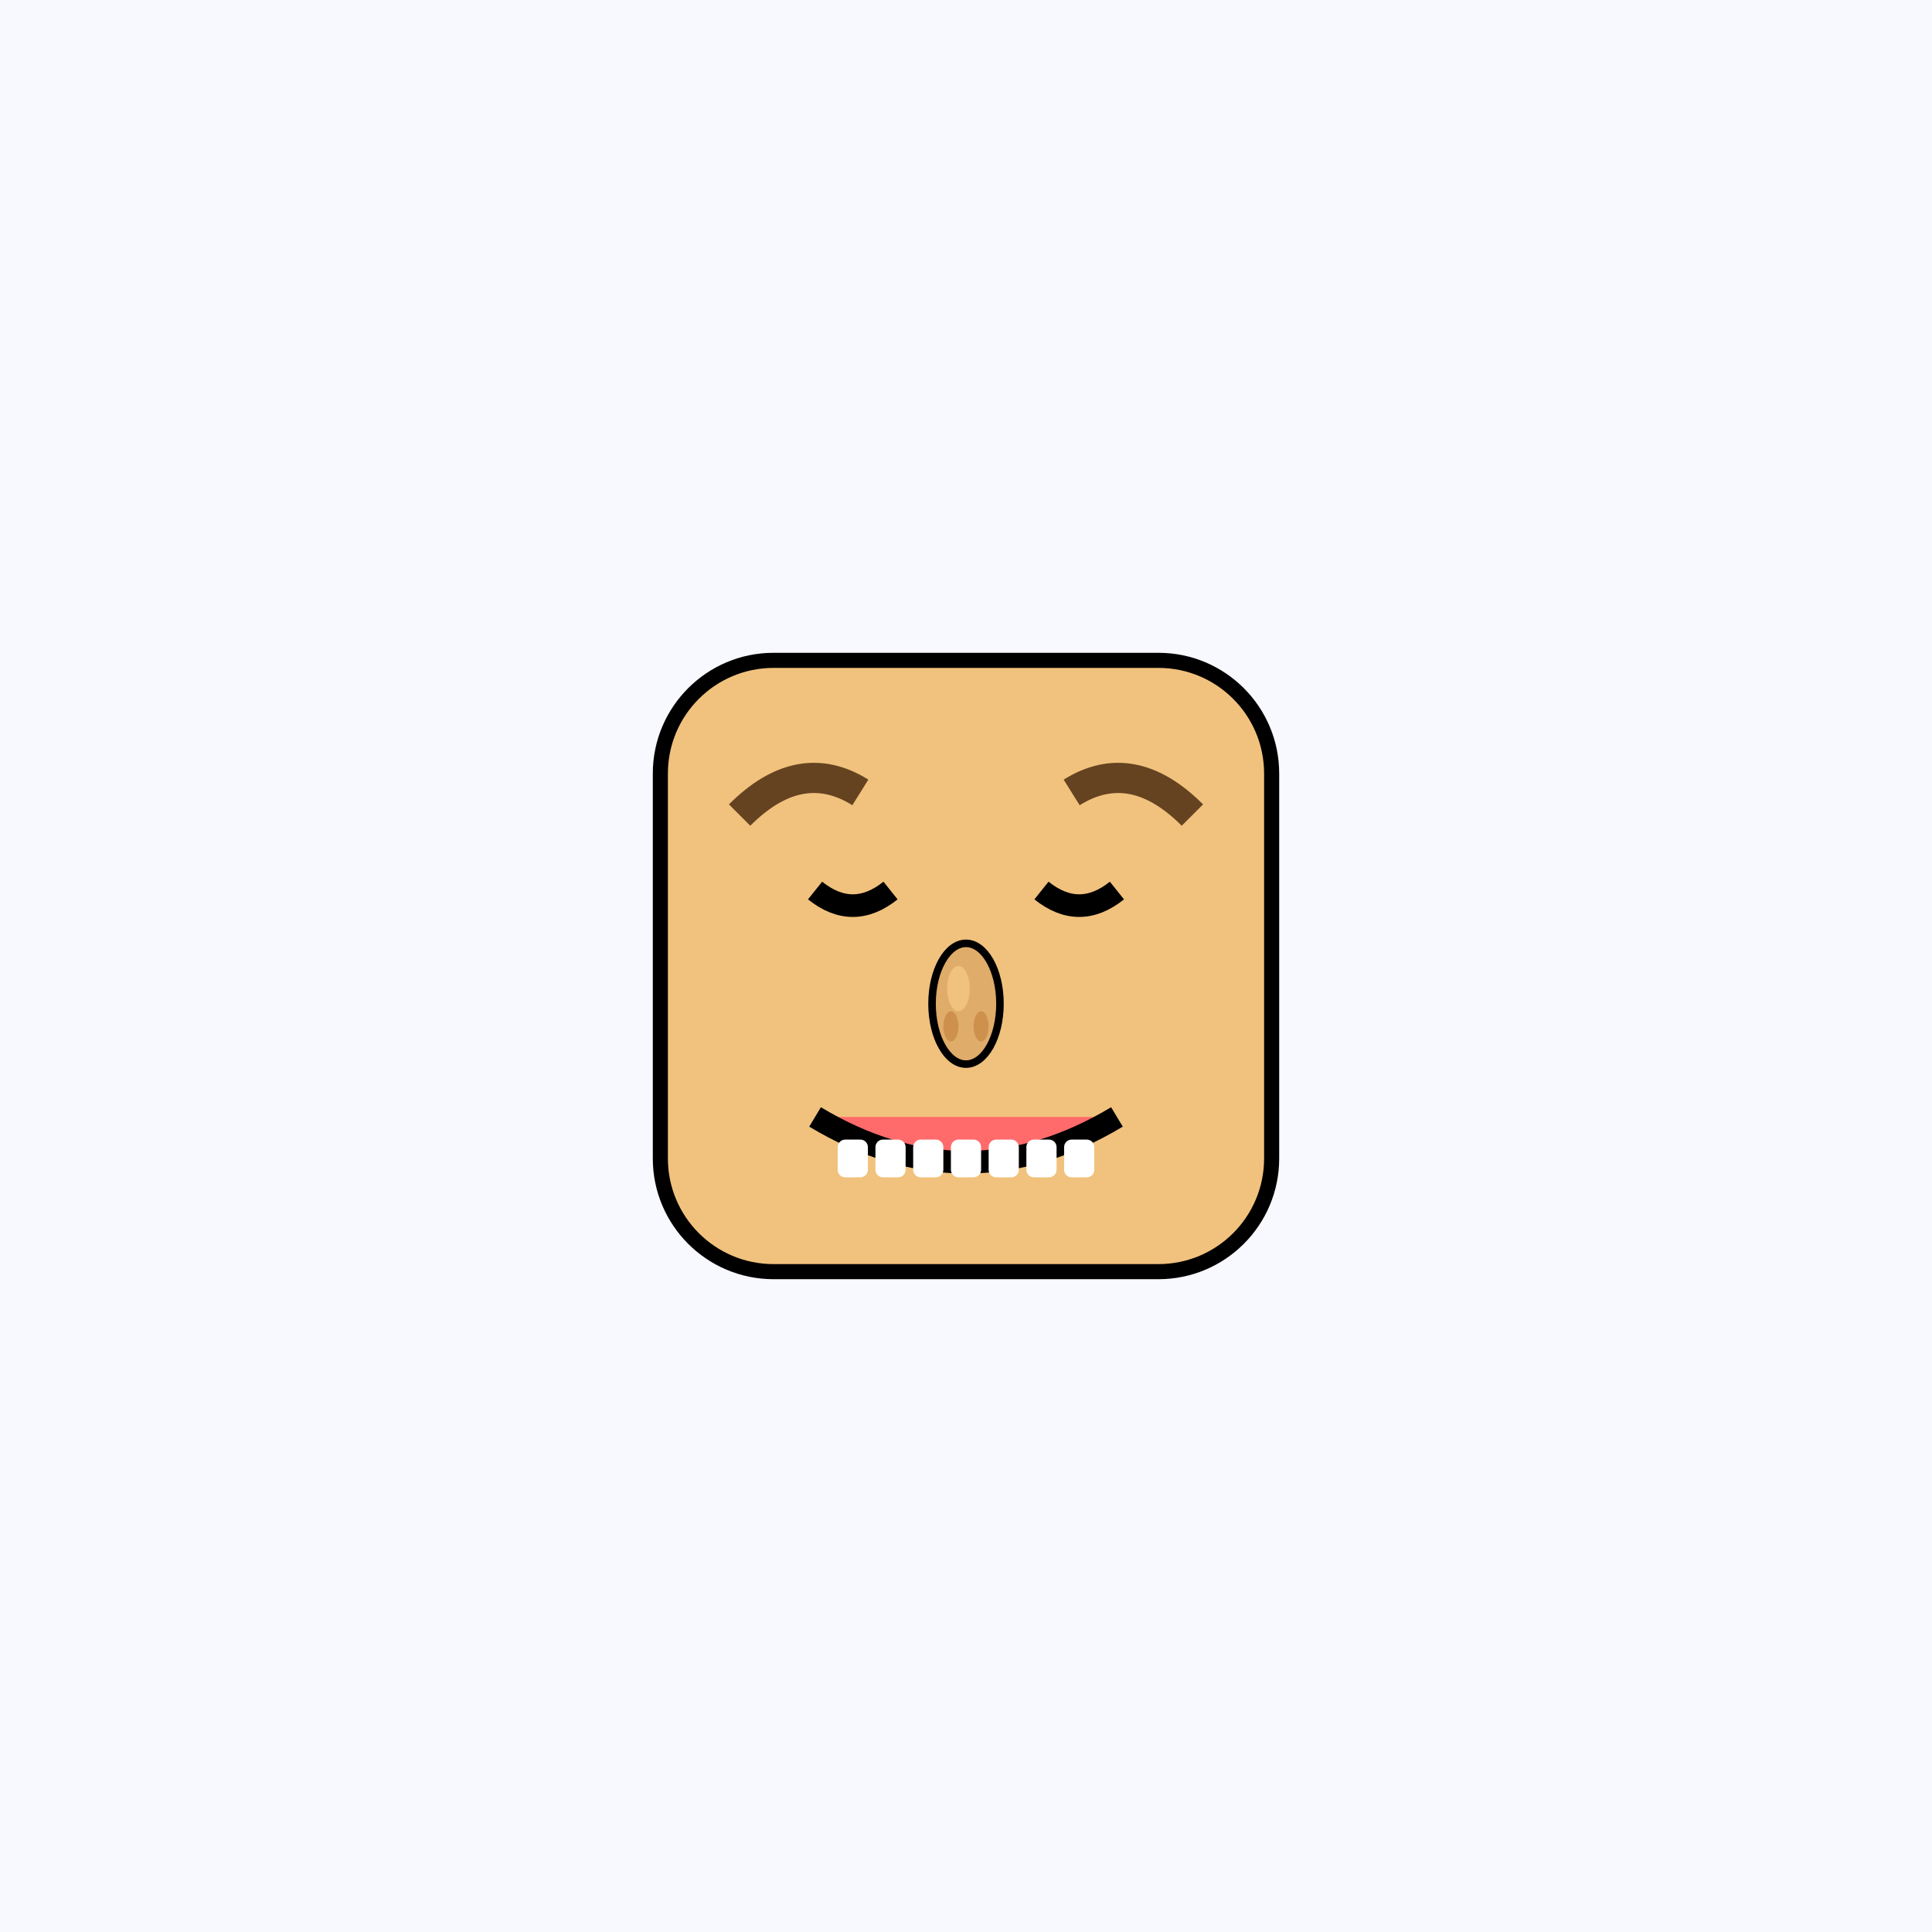
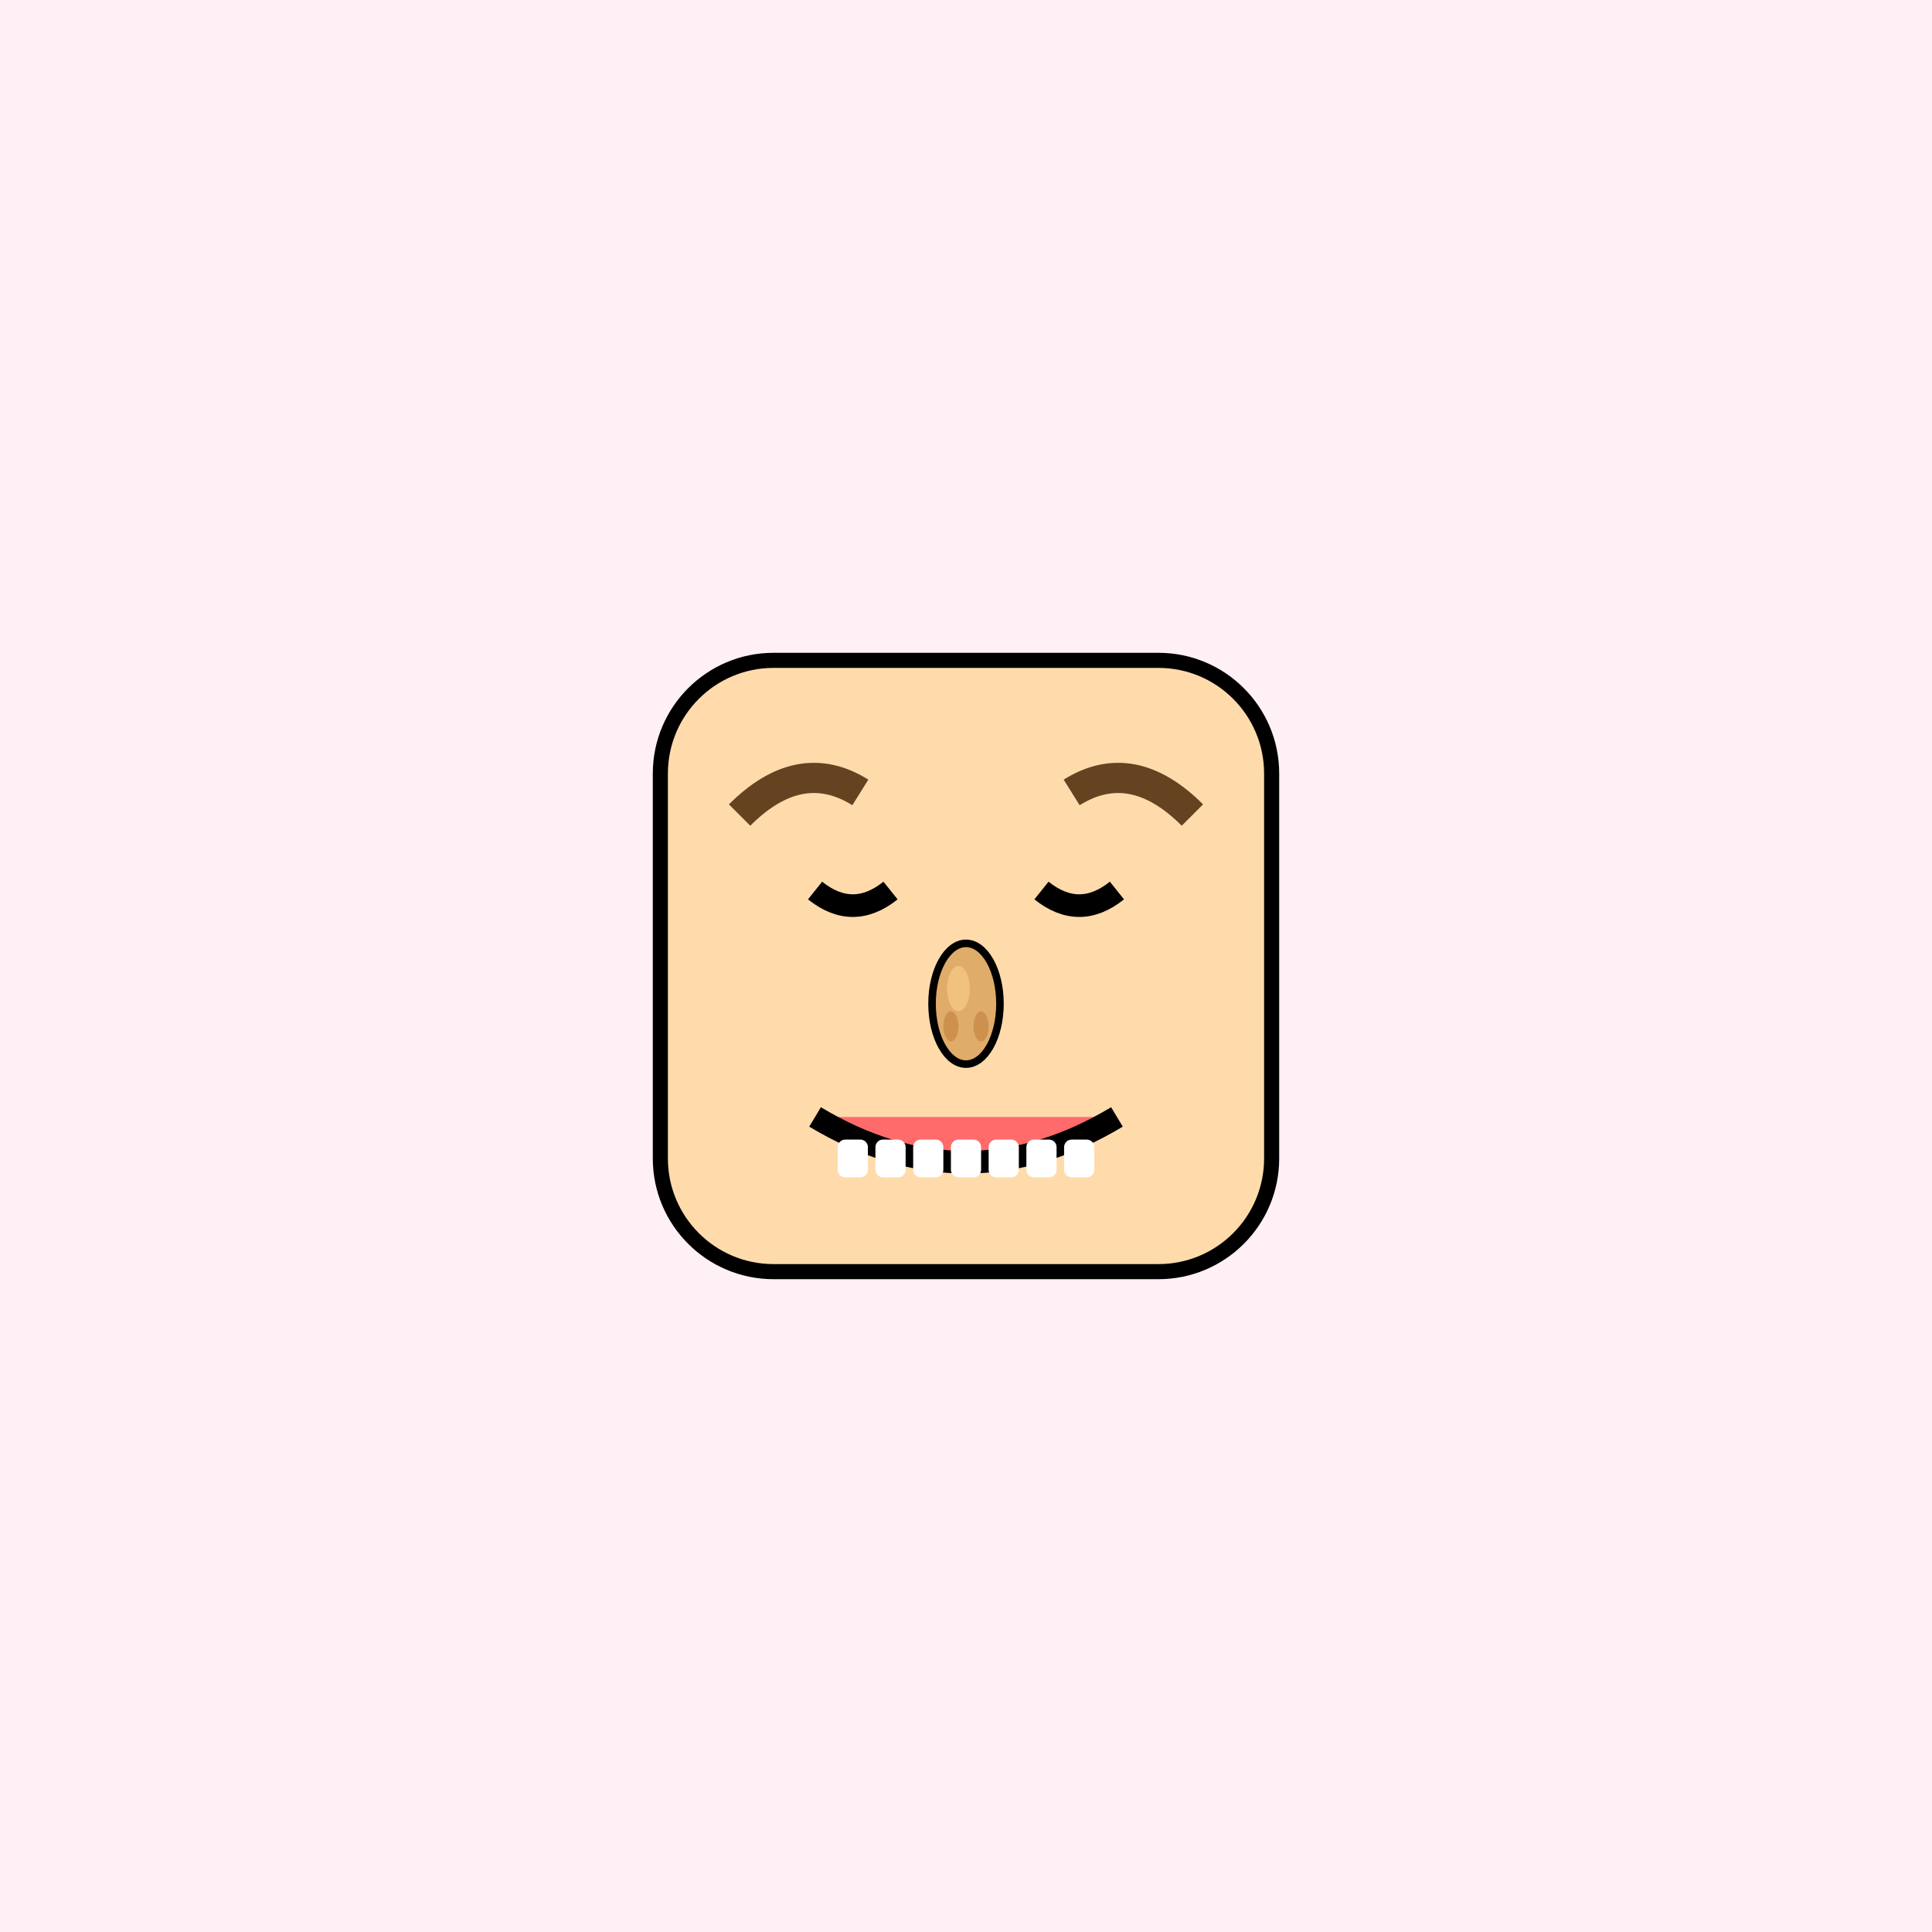
<svg xmlns="http://www.w3.org/2000/svg" width="256" height="256">
-   <rect width="100%" height="100%" fill="#F8F8FF" />
-   <rect x="87.5" y="87.5" width="81" height="81" rx="15" ry="15" fill="#F1C27D" stroke="#000" stroke-width="2" />
+   <rect width="100%" height="100%" fill="#FFF0F5" />
+   <rect x="87.5" y="87.5" width="81" height="81" rx="15" ry="15" fill="#FFDBAC" stroke="#000" stroke-width="2" />
  <path d="M 108 118 Q 113 122 118 118" stroke="#000" stroke-width="3" fill="none" />
  <path d="M 138 118 Q 143 122 148 118" stroke="#000" stroke-width="3" fill="none" />
  <path d="M 98 108 Q 106 100 114 105" stroke="#654321" stroke-width="4" fill="none" />
  <path d="M 142 105 Q 150 100 158 108" stroke="#654321" stroke-width="4" fill="none" />
  <ellipse cx="128" cy="133" rx="4.5" ry="8" fill="#E0AC69" stroke="#000" stroke-width="1" />
  <ellipse cx="127" cy="131" rx="1.5" ry="3" fill="#F1C27D" />
  <ellipse cx="126" cy="136" rx="1" ry="2" fill="#C68642" opacity="0.7" />
  <ellipse cx="130" cy="136" rx="1" ry="2" fill="#C68642" opacity="0.7" />
  <path d="M 108 148 Q 128 160 148 148" stroke="#000" stroke-width="3" fill="#FF6B6B" />
  <rect x="111" y="151" width="4" height="5" fill="white" rx="1" />
  <rect x="116" y="151" width="4" height="5" fill="white" rx="1" />
  <rect x="121" y="151" width="4" height="5" fill="white" rx="1" />
  <rect x="126" y="151" width="4" height="5" fill="white" rx="1" />
  <rect x="131" y="151" width="4" height="5" fill="white" rx="1" />
  <rect x="136" y="151" width="4" height="5" fill="white" rx="1" />
  <rect x="141" y="151" width="4" height="5" fill="white" rx="1" />
</svg>
